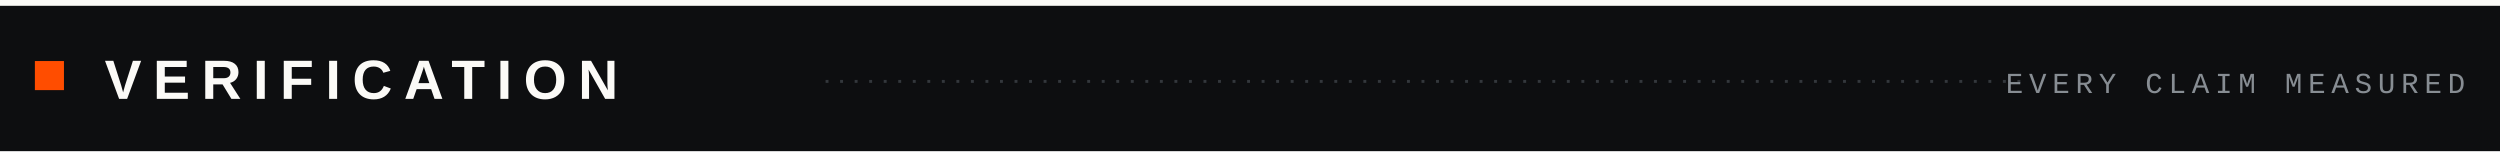
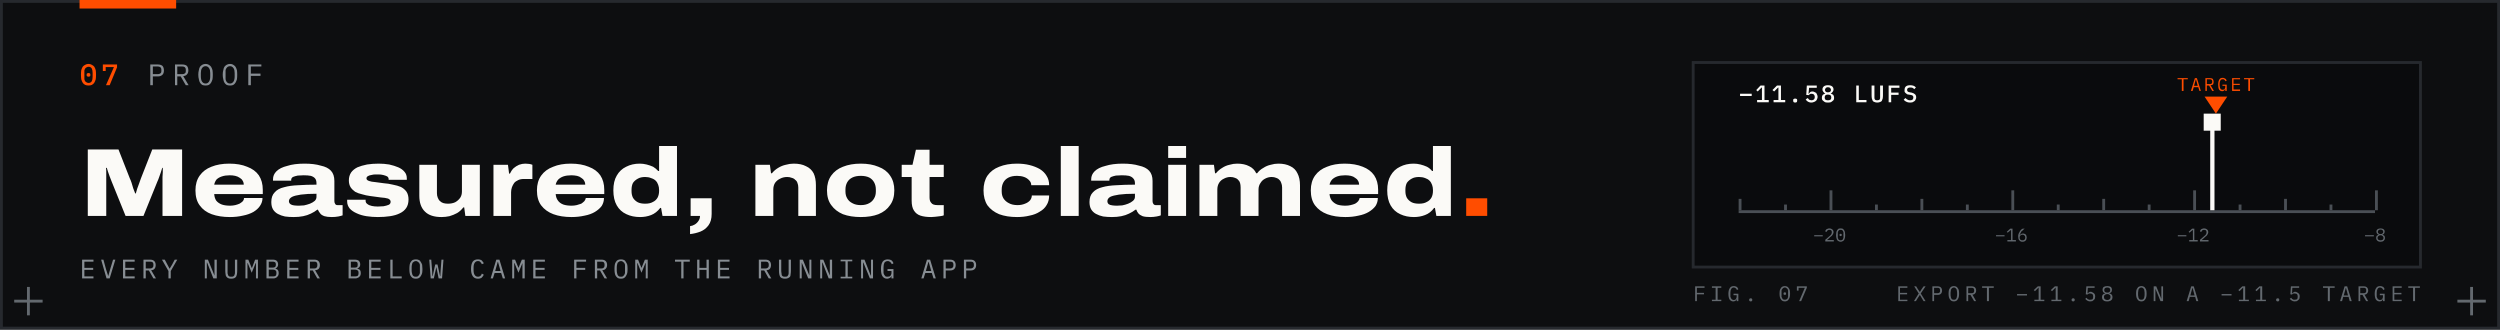
- <svg xmlns="http://www.w3.org/2000/svg" width="860" height="52" viewBox="0 0 860 52">
-   <rect width="860" height="52" fill="#0D0E10" />
-   <rect x="0" y="0" width="860" height="2" fill="#FBFAF7" />
-   <rect x="12" y="21" width="10" height="10" fill="#FF4D00" />
-   <text x="36" y="34" font-family="'Arial Black','Segoe UI',Arial,sans-serif" font-weight="900" font-size="19" letter-spacing="4" fill="#FBFAF7">VERIFICATION</text>
-   <line x1="284" y1="28" x2="696" y2="28" stroke="#33373C" stroke-dasharray="1 4" />
-   <text x="848" y="32" text-anchor="end" font-family="'Consolas','Courier New',monospace" font-size="10" letter-spacing="2" fill="#878D93">EVERY CLAIM MEASURED</text>
+ <svg xmlns="http://www.w3.org/2000/svg" width="880" height="116" viewBox="0 0 880 116" role="img" aria-label="Measured, not claimed: every number below came from the running app">
+   <style>.in{animation:in .7s cubic-bezier(.2,0,0,1) both}
+ @keyframes in{from{opacity:0;transform:translateX(-10px)}to{opacity:1;transform:translateX(0)}}
+ .needle{animation:needle 6.5s cubic-bezier(.2,0,0,1) infinite}
+ @keyframes needle{0%{transform:translateX(0px)}12%{transform:translateX(166.4px)}22%{transform:translateX(116.8px)}30%{transform:translateX(142.4px)}37%{transform:translateX(132.5px)}43%{transform:translateX(135.5px)}50%{transform:translateX(134.7px)}92%{transform:translateX(134.7px)}100%{transform:translateX(0px)}}
+ .read{animation:read 6.5s infinite}
+ @keyframes read{0%,48%{opacity:0}54%,90%{opacity:1}96%,100%{opacity:0}}
+ @media (prefers-reduced-motion: reduce){*{animation:none!important}}</style>
+   <rect width="880" height="116" fill="#0D0E10" />
+   <rect x=".5" y=".5" width="879" height="115" fill="none" stroke="#26292E" />
+   <rect x="28" y="0" width="34" height="3" fill="#FF4D00" />
+   <path fill="#FF4D00" d="M31.2 30.1Q30.5 30.1 30 29.9Q29.4 29.6 29.1 29.1Q28.8 28.6 28.6 27.9Q28.5 27.2 28.5 26.3Q28.5 25.4 28.6 24.7Q28.8 24 29.1 23.5Q29.4 23.1 30 22.8Q30.5 22.5 31.2 22.5Q31.8 22.5 32.3 22.8Q32.9 23.1 33.2 23.5Q33.5 24 33.7 24.7Q33.8 25.4 33.8 26.3Q33.8 27.2 33.7 27.9Q33.5 28.6 33.2 29.1Q32.9 29.6 32.3 29.9Q31.8 30.1 31.2 30.1ZM31.2 29.2Q31.9 29.2 32.3 28.6Q32.6 28 32.6 27V25.7Q32.6 24.7 32.3 24.1Q31.9 23.5 31.2 23.5Q30.8 23.5 30.5 23.7Q30.2 23.8 30 24.1Q29.8 24.4 29.7 24.8Q29.7 25.2 29.7 25.7V27Q29.7 27.5 29.7 27.9Q29.8 28.3 30 28.6Q30.2 28.9 30.5 29Q30.8 29.2 31.2 29.2ZM31.2 27Q30.8 27 30.6 26.8Q30.5 26.7 30.5 26.5V26.2Q30.5 26 30.6 25.9Q30.8 25.7 31.2 25.7Q31.5 25.7 31.7 25.9Q31.8 26 31.8 26.2V26.5Q31.8 26.7 31.7 26.8Q31.5 27 31.2 27ZM37.3 30 40.1 23.6H37.2V25H36.2V22.7H41.2V23.7L38.6 30Z" />
+   <path fill="#878D93" d="M52.9 30V22.7H55.6Q56.6 22.7 57.2 23.2Q57.7 23.8 57.7 24.8Q57.7 25.8 57.2 26.3Q56.6 26.9 55.6 26.9H53.8V30ZM53.8 26.1H55.6Q56.1 26.1 56.5 25.8Q56.8 25.6 56.8 25.1V24.5Q56.8 24 56.5 23.7Q56.1 23.4 55.6 23.4H53.8ZM62.4 30H61.6V22.7H64.2Q65.2 22.7 65.8 23.2Q66.3 23.8 66.3 24.8Q66.3 25.7 65.8 26.2Q65.4 26.7 64.5 26.8L66.4 30H65.4L63.6 26.9H62.4ZM64.2 26.1Q64.8 26.1 65.1 25.8Q65.4 25.6 65.4 25.1V24.5Q65.4 24 65.1 23.7Q64.8 23.4 64.2 23.4H62.4V26.1ZM72.4 30.1Q71.7 30.1 71.2 29.9Q70.7 29.6 70.4 29.1Q70.1 28.6 70 27.9Q69.8 27.2 69.8 26.3Q69.8 25.4 70 24.7Q70.1 24 70.4 23.5Q70.7 23.1 71.2 22.8Q71.7 22.5 72.4 22.5Q73 22.5 73.5 22.8Q74 23.1 74.3 23.5Q74.6 24 74.8 24.7Q74.9 25.4 74.9 26.3Q74.9 27.2 74.8 27.9Q74.6 28.6 74.3 29.1Q74 29.6 73.5 29.9Q73 30.1 72.4 30.1ZM72.4 29.4Q72.8 29.4 73.1 29.2Q73.4 29 73.6 28.7Q73.8 28.4 73.9 27.9Q74 27.5 74 26.9V25.7Q74 25.2 73.9 24.7Q73.8 24.3 73.6 24Q73.4 23.7 73.1 23.5Q72.8 23.3 72.4 23.3Q71.9 23.3 71.6 23.5Q71.3 23.7 71.1 24Q70.9 24.3 70.8 24.7Q70.7 25.2 70.7 25.7V26.9Q70.7 27.5 70.8 27.9Q70.9 28.4 71.1 28.7Q71.3 29 71.6 29.2Q71.9 29.4 72.4 29.4ZM81 30.1Q80.3 30.1 79.8 29.9Q79.3 29.6 79 29.1Q78.7 28.6 78.6 27.9Q78.4 27.2 78.4 26.3Q78.4 25.4 78.6 24.7Q78.7 24 79 23.5Q79.3 23.1 79.8 22.8Q80.3 22.5 81 22.5Q81.7 22.5 82.1 22.8Q82.6 23.1 82.9 23.5Q83.2 24 83.4 24.7Q83.5 25.4 83.5 26.3Q83.5 27.2 83.4 27.9Q83.2 28.6 82.9 29.1Q82.6 29.6 82.1 29.9Q81.7 30.1 81 30.1ZM81 29.4Q81.4 29.4 81.7 29.2Q82 29 82.2 28.7Q82.4 28.4 82.5 27.9Q82.6 27.5 82.6 26.9V25.7Q82.6 25.2 82.5 24.7Q82.4 24.3 82.2 24Q82 23.7 81.7 23.5Q81.4 23.3 81 23.3Q80.5 23.3 80.2 23.5Q79.9 23.7 79.7 24Q79.5 24.3 79.4 24.7Q79.4 25.2 79.4 25.7V26.9Q79.4 27.5 79.4 27.9Q79.5 28.4 79.7 28.7Q79.9 29 80.2 29.2Q80.5 29.4 81 29.4ZM87.4 30V22.7H92V23.4H88.3V25.9H91.7V26.7H88.3V30Z" />
+   <g class="in">
+     <path fill="#FBFAF7" d="M30.9 76V52.6H41.7L45.7 62.8Q46 63.4 46.3 64.3Q46.6 65.3 46.9 66.3Q47.3 67.3 47.6 68.1H47.8Q48 67.4 48.3 66.4Q48.6 65.5 49 64.5Q49.4 63.5 49.6 62.8L53.6 52.6H64.1V76H57.2V63.9Q57.2 63.2 57.2 62.3Q57.3 61.4 57.3 60.6Q57.3 59.7 57.3 59.1H57.1Q56.9 59.8 56.6 60.7Q56.3 61.6 56 62.4Q55.7 63.3 55.4 63.9L50.5 76H44.2L39.3 63.9Q38.9 63 38.6 62.1Q38.3 61.2 38 60.4Q37.8 59.6 37.6 59.1H37.3Q37.4 59.6 37.4 60.4Q37.4 61.2 37.4 62.1Q37.4 63 37.4 63.9V76ZM80.9 76.4Q77.3 76.4 74.5 75.4Q71.8 74.4 70.3 72.3Q68.8 70.3 68.8 67Q68.8 63.9 70.3 61.8Q71.8 59.7 74.4 58.7Q77.1 57.6 80.7 57.6Q84.4 57.6 87 58.7Q89.7 59.7 91.1 61.7Q92.5 63.8 92.5 66.8V68.3H75.4Q75.5 69.7 76.1 70.6Q76.8 71.5 78.1 72Q79.3 72.4 81 72.4Q81.9 72.4 82.8 72.2Q83.6 72 84.3 71.7Q85 71.3 85.5 70.8Q85.9 70.3 85.9 69.7H92.4Q92.4 71.2 91.5 72.5Q90.7 73.7 89.2 74.6Q87.6 75.5 85.5 75.9Q83.4 76.4 80.9 76.4ZM75.4 65H85.8Q85.8 64.2 85.4 63.6Q85.1 63 84.4 62.6Q83.7 62.1 82.8 61.9Q81.9 61.7 80.9 61.7Q79.3 61.7 78.1 62.1Q76.9 62.5 76.2 63.2Q75.6 64 75.4 65ZM103.4 76.4Q101.7 76.4 100.3 76.2Q98.9 75.9 97.8 75.3Q96.7 74.7 96.1 73.7Q95.5 72.7 95.5 71.1Q95.5 68.9 96.7 67.7Q97.8 66.4 100 65.9Q102.1 65.3 105 65.2Q107.9 65 111.4 65V64.5Q111.4 63.4 110.9 62.8Q110.4 62.2 109.4 61.9Q108.4 61.7 106.9 61.7Q105.8 61.7 104.8 61.8Q103.8 62 103.1 62.3Q102.5 62.7 102.5 63.3V63.6H96.1Q96.1 63.5 96.1 63.4Q96.1 63.3 96.1 63.1Q96.1 61.5 97.3 60.3Q98.6 59 101.1 58.4Q103.5 57.6 107.2 57.6Q110.6 57.6 112.9 58.3Q115.3 58.8 116.5 60.1Q117.7 61.4 117.7 63.7V70.8Q117.7 71.4 118 71.8Q118.2 72.2 118.8 72.2H120.6V75.8Q120.1 76 119.1 76.2Q118 76.4 116.8 76.4Q115.2 76.4 114.2 76.1Q113.1 75.7 112.7 75.1Q112.2 74.5 111.9 73.8H111.7Q110.7 74.6 109.4 75.2Q108.2 75.8 106.7 76.1Q105.2 76.4 103.4 76.4ZM105.2 72.4Q106 72.4 107 72.3Q108 72.1 109.1 71.7Q110.1 71.3 110.8 70.7Q111.4 70.1 111.4 69.3V68.2Q108.1 68.2 105.9 68.5Q103.8 68.8 102.8 69.3Q101.7 69.9 101.7 70.8Q101.7 71.5 102.3 71.9Q102.7 72.2 103.5 72.3Q104.3 72.4 105.2 72.4ZM133 76.4Q131 76.4 129 76.1Q127.1 75.8 125.6 75.1Q124 74.4 123.1 73.4Q122.2 72.3 122.2 70.9Q122.2 70.7 122.2 70.6Q122.2 70.5 122.2 70.3H128.7Q128.7 70.4 128.7 70.5Q128.7 70.6 128.7 70.7Q128.7 71.4 129.3 71.8Q129.9 72.3 130.9 72.5Q131.8 72.7 133 72.7Q133.9 72.7 135 72.6Q136.1 72.4 136.8 72.1Q137.5 71.8 137.5 71Q137.5 70.3 136.6 69.9Q135.6 69.6 134 69.5Q132.4 69.3 130.3 69Q128.8 68.8 127.5 68.4Q126.1 68.1 125 67.5Q124 66.8 123.4 65.9Q122.8 64.9 122.8 63.5Q122.8 61.9 123.6 60.7Q124.4 59.6 125.8 58.9Q127.2 58.3 129.2 57.9Q131.1 57.6 133.3 57.6Q135.2 57.6 137 57.9Q138.8 58.3 140.2 58.9Q141.6 59.5 142.4 60.5Q143.2 61.4 143.2 62.8Q143.2 62.9 143.2 63Q143.2 63.2 143.2 63.3H136.8V63Q136.8 62.5 136.3 62.1Q135.7 61.8 134.9 61.6Q134.1 61.4 133.2 61.4Q132.8 61.4 132.1 61.4Q131.5 61.4 130.7 61.6Q130 61.7 129.5 62Q129 62.3 129 62.8Q129 63.4 129.9 63.7Q130.7 64 132.1 64.1Q133.5 64.3 135.1 64.5Q136.7 64.6 138.3 65Q139.9 65.3 141.1 65.8Q142.3 66.4 143.1 67.5Q143.8 68.6 143.8 70.2Q143.8 72 143 73.2Q142.2 74.4 140.7 75.1Q139.3 75.8 137.3 76.1Q135.3 76.4 133 76.4ZM155.4 76.4Q151.5 76.4 149.6 74.5Q147.6 72.6 147.6 68.9V58H153.8V68Q153.8 68.9 154.1 69.6Q154.4 70.4 154.9 70.8Q155.4 71.3 156.1 71.5Q156.8 71.7 157.7 71.7Q159.1 71.7 160.2 71.2Q161.3 70.6 162 69.6Q162.6 68.7 162.6 67.4V58H168.9V76H163.8L163.4 73H163.1Q162.1 74.3 160.9 75Q159.6 75.7 158.2 76.1Q156.8 76.4 155.4 76.4ZM173.7 76V58H178.8L179.2 61.1H179.5Q180 60 180.8 59.2Q181.6 58.5 182.7 58Q183.8 57.6 184.9 57.6Q185.6 57.6 186.3 57.7Q186.9 57.8 187.4 58V63H184.4Q183.2 63 182.4 63.4Q181.5 63.8 181 64.4Q180.5 65.1 180.2 65.9Q179.9 66.8 179.9 67.7V76ZM201.2 76.4Q197.5 76.4 194.8 75.4Q192.1 74.4 190.5 72.3Q189 70.3 189 67Q189 63.9 190.5 61.8Q192 59.7 194.7 58.7Q197.3 57.6 200.9 57.6Q204.6 57.6 207.2 58.7Q209.9 59.7 211.3 61.7Q212.7 63.8 212.7 66.8V68.3H195.6Q195.7 69.7 196.4 70.6Q197 71.5 198.3 72Q199.5 72.4 201.2 72.4Q202.1 72.4 203 72.2Q203.8 72 204.6 71.7Q205.2 71.3 205.7 70.8Q206.1 70.3 206.2 69.7H212.6Q212.6 71.2 211.8 72.5Q210.9 73.7 209.4 74.6Q207.9 75.5 205.8 75.9Q203.6 76.4 201.2 76.4ZM195.6 65H206Q206 64.2 205.6 63.6Q205.3 63 204.6 62.6Q204 62.1 203.1 61.9Q202.1 61.7 201.1 61.7Q199.5 61.7 198.3 62.1Q197.2 62.5 196.5 63.2Q195.8 64 195.6 65ZM225.3 76.4Q222.6 76.4 220.5 75.4Q218.3 74.4 217.1 72.3Q215.9 70.2 215.9 67Q215.9 63.8 217.1 61.8Q218.3 59.7 220.4 58.7Q222.5 57.6 225.2 57.6Q226.4 57.6 227.6 57.9Q228.8 58.2 229.9 58.7Q230.9 59.3 231.7 60.2H232V51.4H238.3V76H233.2L232.7 73.2H232.4Q231 75 229.2 75.7Q227.4 76.4 225.3 76.4ZM227.1 71.7Q228.8 71.7 229.8 71.1Q230.9 70.6 231.5 69.5Q232 68.5 232 67.2V66.9Q232 65.9 231.7 65.1Q231.4 64.2 230.8 63.6Q230.2 63 229.2 62.7Q228.3 62.3 227.1 62.3Q225.5 62.3 224.5 62.9Q223.4 63.5 222.8 64.4Q222.3 65.4 222.3 66.8V67.3Q222.3 68.6 222.8 69.6Q223.4 70.6 224.5 71.2Q225.5 71.7 227.1 71.7ZM242.9 82.4V79.6Q243.8 79.5 244.6 79Q245.4 78.5 245.9 77.7Q246.4 77 246.4 76H243.1V69.8H250.5V75.3Q250.5 77.8 249.4 79.3Q248.3 80.8 246.6 81.5Q244.8 82.2 242.9 82.4ZM265.9 76V58H271L271.4 61H271.7Q272.7 59.8 273.9 59.1Q275.2 58.3 276.6 58Q278 57.6 279.4 57.6Q282 57.6 283.7 58.5Q285.5 59.3 286.4 61Q287.2 62.7 287.2 65.2V76H281V66Q281 65.1 280.7 64.4Q280.5 63.7 279.9 63.3Q279.5 62.8 278.7 62.6Q278 62.3 277.1 62.3Q275.7 62.3 274.6 62.9Q273.5 63.4 272.8 64.4Q272.2 65.4 272.2 66.7V76ZM303 76.4Q299.4 76.4 296.7 75.4Q294.1 74.3 292.6 72.2Q291.1 70.2 291.1 67Q291.1 63.9 292.6 61.8Q294.1 59.7 296.7 58.7Q299.4 57.6 303 57.6Q306.6 57.6 309.2 58.7Q311.9 59.7 313.3 61.8Q314.8 63.9 314.8 67Q314.8 70.2 313.3 72.2Q311.9 74.3 309.2 75.4Q306.6 76.4 303 76.4ZM303 72.2Q304.8 72.2 306 71.5Q307.1 70.9 307.7 69.8Q308.3 68.8 308.3 67.4V66.7Q308.3 65.3 307.7 64.2Q307.1 63.1 306 62.5Q304.8 61.9 303 61.9Q301.2 61.9 300 62.5Q298.8 63.1 298.2 64.2Q297.6 65.3 297.6 66.7V67.4Q297.6 68.8 298.2 69.8Q298.8 70.9 300 71.5Q301.2 72.2 303 72.2ZM327.8 76.4Q325.5 76.4 324 75.9Q322.5 75.4 321.7 74.1Q320.9 72.9 320.9 70.6V62.3H317.4V58H321.2L322.4 52.7H327.2V58H332.2V62.3H327.2V69.5Q327.2 70.8 327.8 71.4Q328.3 72.2 330 72.2H332.2V75.8Q331.8 76 330.9 76.1Q330.1 76.2 329.2 76.3Q328.4 76.4 327.8 76.4ZM358 76.4Q354.4 76.4 351.7 75.4Q349.1 74.3 347.6 72.3Q346.2 70.2 346.2 67Q346.2 63.9 347.6 61.8Q349.1 59.7 351.7 58.7Q354.4 57.6 358 57.6Q360.4 57.6 362.4 58.1Q364.4 58.6 366 59.5Q367.6 60.5 368.4 61.9Q369.3 63.3 369.3 65.2H363Q363 64.2 362.3 63.5Q361.6 62.7 360.5 62.3Q359.4 61.9 358 61.9Q356.2 61.9 355 62.5Q353.8 63.1 353.2 64.2Q352.6 65.3 352.6 66.7V67.4Q352.6 68.8 353.2 69.8Q353.9 70.9 355.1 71.5Q356.3 72.2 358.2 72.2Q359.6 72.2 360.8 71.7Q361.9 71.3 362.6 70.5Q363.2 69.7 363.2 68.8H369.3Q369.3 70.8 368.4 72.2Q367.6 73.6 366 74.5Q364.5 75.5 362.4 75.9Q360.4 76.4 358 76.4ZM373.4 76V51.4H379.7V76ZM391.4 76.4Q389.8 76.4 388.3 76.2Q386.9 75.9 385.8 75.3Q384.7 74.7 384.1 73.7Q383.5 72.7 383.5 71.1Q383.5 68.9 384.7 67.7Q385.9 66.4 388 65.9Q390.1 65.3 393 65.2Q395.9 65 399.5 65V64.5Q399.5 63.4 398.9 62.8Q398.4 62.2 397.4 61.9Q396.4 61.7 394.9 61.7Q393.8 61.7 392.8 61.8Q391.8 62 391.1 62.3Q390.5 62.7 390.5 63.3V63.6H384.1Q384.1 63.5 384.1 63.4Q384.1 63.3 384.1 63.1Q384.1 61.5 385.3 60.3Q386.6 59 389.1 58.4Q391.6 57.6 395.2 57.6Q398.6 57.6 400.9 58.3Q403.3 58.8 404.5 60.1Q405.7 61.4 405.7 63.7V70.8Q405.7 71.4 406 71.8Q406.3 72.2 406.8 72.2H408.6V75.8Q408.2 76 407.1 76.2Q406 76.4 404.9 76.4Q403.2 76.4 402.2 76.1Q401.2 75.7 400.7 75.1Q400.2 74.5 400 73.8H399.7Q398.7 74.6 397.4 75.2Q396.2 75.8 394.7 76.1Q393.2 76.4 391.4 76.4ZM393.2 72.4Q394 72.4 395 72.3Q396.1 72.1 397.1 71.7Q398.1 71.3 398.8 70.7Q399.5 70.1 399.5 69.3V68.2Q396.1 68.2 393.9 68.5Q391.8 68.8 390.8 69.3Q389.8 69.9 389.8 70.8Q389.8 71.5 390.3 71.9Q390.7 72.2 391.6 72.3Q392.3 72.4 393.2 72.4ZM411.2 55.6V51.4H417.5V55.6ZM411.2 76V58H417.5V76ZM422.2 76V58H427.3L427.7 61H428Q429 59.8 430.2 59.1Q431.4 58.3 432.8 58Q434.1 57.6 435.5 57.6Q438 57.6 439.7 58.5Q441.4 59.3 442.2 61H442.5Q443.4 59.8 444.7 59.1Q445.9 58.3 447.3 58Q448.6 57.6 450 57.6Q452.5 57.6 454.2 58.5Q455.9 59.3 456.7 61Q457.6 62.7 457.6 65.2V76H451.3V66Q451.3 65.1 451 64.4Q450.8 63.7 450.3 63.3Q449.9 62.8 449.2 62.6Q448.5 62.3 447.6 62.3Q446.4 62.3 445.3 62.9Q444.3 63.4 443.7 64.4Q443 65.4 443 66.7V76H436.7V66Q436.7 65.1 436.5 64.4Q436.3 63.7 435.8 63.3Q435.4 62.8 434.7 62.6Q434 62.3 433.1 62.3Q431.9 62.3 430.8 62.9Q429.7 63.4 429.1 64.4Q428.5 65.4 428.5 66.7V76ZM473.6 76.4Q469.9 76.4 467.2 75.4Q464.5 74.4 462.9 72.3Q461.4 70.3 461.4 67Q461.4 63.9 462.9 61.8Q464.4 59.7 467.1 58.7Q469.7 57.6 473.3 57.6Q477 57.6 479.7 58.7Q482.3 59.7 483.7 61.7Q485.1 63.8 485.1 66.8V68.3H468Q468.1 69.7 468.8 70.6Q469.5 71.5 470.7 72Q471.9 72.4 473.6 72.4Q474.6 72.4 475.4 72.2Q476.3 72 477 71.7Q477.7 71.3 478.1 70.8Q478.5 70.3 478.6 69.7H485Q485 71.2 484.2 72.5Q483.3 73.7 481.8 74.6Q480.3 75.5 478.2 75.9Q476.1 76.4 473.6 76.4ZM468 65H478.4Q478.4 64.2 478 63.6Q477.7 63 477 62.6Q476.4 62.1 475.5 61.9Q474.6 61.7 473.5 61.7Q471.9 61.7 470.7 62.1Q469.6 62.5 468.9 63.2Q468.2 64 468 65ZM497.7 76.4Q495 76.4 492.9 75.4Q490.7 74.4 489.5 72.3Q488.3 70.2 488.3 67Q488.3 63.8 489.5 61.8Q490.7 59.7 492.8 58.7Q494.9 57.6 497.6 57.6Q498.8 57.6 500 57.9Q501.2 58.2 502.3 58.7Q503.4 59.3 504.1 60.2H504.4V51.4H510.7V76H505.6L505.1 73.2H504.8Q503.5 75 501.6 75.7Q499.8 76.4 497.7 76.4ZM499.5 71.7Q501.2 71.7 502.2 71.1Q503.3 70.6 503.9 69.5Q504.4 68.5 504.4 67.2V66.9Q504.4 65.9 504.1 65.1Q503.8 64.2 503.2 63.6Q502.6 63 501.7 62.7Q500.7 62.3 499.5 62.3Q497.9 62.3 496.9 62.9Q495.8 63.5 495.2 64.4Q494.7 65.4 494.7 66.8V67.3Q494.7 68.6 495.2 69.6Q495.8 70.6 496.9 71.2Q497.9 71.7 499.5 71.7Z" />
+     <path fill="#FF4D00" d="M516.1 76V69.8H523.5V76Z" />
+   </g>
+   <path fill="#878D93" d="M28.9 98V91.4H32.9V92.1H29.7V94.3H32.8V95H29.7V97.3H32.9V98ZM37.5 98 35.6 91.4H36.4L37.3 94.7L38.1 97.2H38.1L38.8 94.7L39.8 91.4H40.6L38.6 98ZM43.3 98V91.4H47.4V92.1H44.1V94.3H47.3V95H44.1V97.3H47.4V98ZM51.3 98H50.5V91.4H52.9Q53.8 91.4 54.3 91.9Q54.8 92.4 54.8 93.3Q54.8 94.1 54.4 94.6Q54 95.1 53.2 95.1L54.9 98H54L52.4 95.2H51.3ZM52.9 94.5Q53.4 94.5 53.7 94.2Q54 94 54 93.5V93Q54 92.6 53.7 92.3Q53.4 92.1 52.9 92.1H51.3V94.5ZM59.3 98V95.4L57 91.4H58L58.9 93.1L59.7 94.6H59.7L60.6 93.1L61.5 91.4H62.4L60.1 95.4V98ZM72.9 92.4H72.8V98H72.1V91.4H73.2L75.5 97H75.5V91.4H76.3V98H75.1ZM80.1 91.4V95.3Q80.1 95.8 80.1 96.2Q80.2 96.6 80.3 96.9Q80.4 97.1 80.7 97.3Q80.9 97.4 81.4 97.4Q81.9 97.4 82.1 97.3Q82.4 97.1 82.5 96.9Q82.6 96.6 82.7 96.2Q82.7 95.8 82.7 95.3V91.4H83.5V95.2Q83.5 95.9 83.4 96.5Q83.3 97 83.1 97.4Q82.9 97.7 82.5 97.9Q82.1 98.1 81.4 98.1Q80.7 98.1 80.3 97.9Q79.9 97.7 79.7 97.4Q79.4 97 79.4 96.5Q79.3 95.9 79.3 95.2V91.4ZM90.1 94.7V92.6H90L88.6 96L87.2 92.6H87.1V94.7V98H86.4V91.4H87.4L88.6 94.3H88.7L89.8 91.4H90.8V98H90.1ZM93.8 91.4H96.1Q96.9 91.4 97.4 91.8Q97.9 92.3 97.9 93.1Q97.9 93.7 97.6 94Q97.3 94.4 96.9 94.5V94.5Q97.4 94.7 97.8 95Q98.1 95.4 98.1 96.1Q98.1 96.5 98 96.8Q97.9 97.2 97.6 97.4Q97.4 97.7 97.1 97.8Q96.7 98 96.4 98H93.8ZM96.1 97.3Q96.7 97.3 97 97.1Q97.3 96.8 97.3 96.3V95.9Q97.3 95.4 97 95.2Q96.7 94.9 96.1 94.9H94.6V97.3ZM96 94.2Q96.5 94.2 96.8 94Q97.1 93.8 97.1 93.3V93Q97.1 92.5 96.8 92.3Q96.5 92.1 96 92.1H94.6V94.2ZM101.1 98V91.4H105.1V92.1H101.9V94.3H105V95H101.9V97.3H105.1V98ZM109.1 98H108.3V91.4H110.7Q111.6 91.4 112.1 91.9Q112.6 92.4 112.6 93.3Q112.6 94.1 112.2 94.6Q111.7 95.1 110.9 95.1L112.6 98H111.7L110.1 95.2H109.1ZM110.7 94.5Q111.2 94.5 111.4 94.2Q111.7 94 111.7 93.5V93Q111.7 92.6 111.4 92.3Q111.2 92.1 110.7 92.1H109.1V94.5ZM122.7 91.4H124.9Q125.8 91.4 126.3 91.8Q126.8 92.3 126.8 93.1Q126.8 93.7 126.5 94Q126.2 94.4 125.7 94.5V94.5Q126.3 94.7 126.7 95Q127 95.4 127 96.1Q127 96.5 126.9 96.8Q126.8 97.2 126.5 97.4Q126.3 97.7 125.9 97.8Q125.6 98 125.2 98H122.7ZM125 97.3Q125.5 97.3 125.9 97.1Q126.2 96.8 126.2 96.3V95.9Q126.2 95.4 125.9 95.2Q125.5 94.9 125 94.9H123.5V97.3ZM124.9 94.2Q125.4 94.2 125.7 94Q125.9 93.8 125.9 93.3V93Q125.9 92.5 125.7 92.3Q125.4 92.1 124.9 92.1H123.5V94.2ZM129.9 98V91.4H134V92.1H130.7V94.3H133.9V95H130.7V97.3H134V98ZM137.4 98V91.4H138.2V97.3H141.4V98ZM146.4 98.1Q145.8 98.1 145.3 97.9Q144.9 97.6 144.6 97.2Q144.3 96.8 144.2 96.1Q144.1 95.5 144.1 94.7Q144.1 93.9 144.2 93.2Q144.3 92.6 144.6 92.2Q144.9 91.7 145.3 91.5Q145.8 91.3 146.4 91.3Q147 91.3 147.4 91.5Q147.9 91.7 148.1 92.2Q148.4 92.6 148.6 93.2Q148.7 93.9 148.7 94.7Q148.7 95.5 148.6 96.1Q148.4 96.8 148.1 97.2Q147.9 97.6 147.4 97.9Q147 98.1 146.4 98.1ZM146.4 97.4Q146.8 97.4 147 97.3Q147.3 97.1 147.5 96.8Q147.7 96.5 147.8 96.1Q147.8 95.7 147.8 95.2V94.1Q147.8 93.6 147.8 93.2Q147.7 92.8 147.5 92.5Q147.3 92.3 147 92.1Q146.8 91.9 146.4 91.9Q146 91.9 145.7 92.1Q145.4 92.3 145.2 92.5Q145.1 92.8 145 93.2Q144.9 93.6 144.9 94.1V95.2Q144.9 95.7 145 96.1Q145.1 96.5 145.2 96.8Q145.4 97.1 145.7 97.3Q146 97.4 146.4 97.4ZM151.6 98 151.1 91.4H151.8L152.1 95.2L152.2 97.2H152.3L153.2 93.1H154L154.9 97.2H155L155.1 95.2L155.4 91.4H156.1L155.6 98H154.4L153.6 94H153.6L152.7 98ZM168.2 98.1Q167 98.1 166.4 97.2Q165.8 96.3 165.8 94.7Q165.8 93 166.4 92.1Q167 91.3 168.2 91.3Q168.7 91.3 169 91.4Q169.4 91.5 169.6 91.7Q169.8 91.9 170 92.2Q170.2 92.4 170.3 92.7L169.6 93Q169.5 92.8 169.4 92.6Q169.3 92.4 169.1 92.3Q169 92.1 168.8 92Q168.6 91.9 168.2 91.9Q167.5 91.9 167.1 92.5Q166.7 93.1 166.7 94.1V95.2Q166.7 96.2 167.1 96.8Q167.5 97.4 168.2 97.4Q168.6 97.4 168.8 97.3Q169 97.2 169.1 97.1Q169.3 97 169.4 96.8Q169.5 96.6 169.6 96.3L170.3 96.7Q170.2 96.9 170 97.2Q169.8 97.4 169.6 97.7Q169.4 97.9 169 98Q168.7 98.1 168.2 98.1ZM177 98 176.4 96.1H174.1L173.5 98H172.7L174.7 91.4H175.8L177.8 98ZM175.3 92.2H175.2L174.3 95.4H176.2ZM183.9 94.7V92.6H183.9L182.5 96L181.1 92.6H181V94.7V98H180.3V91.4H181.3L182.5 94.3H182.5L183.7 91.4H184.7V98H183.9ZM187.7 98V91.4H191.8V92.1H188.5V94.3H191.7V95H188.5V97.3H191.8V98ZM202.1 98V91.4H206.3V92.1H202.9V94.3H206V95H202.9V98ZM210.2 98H209.4V91.4H211.8Q212.7 91.4 213.2 91.9Q213.7 92.4 213.7 93.3Q213.7 94.1 213.2 94.6Q212.8 95.1 212 95.1L213.7 98H212.8L211.2 95.2H210.2ZM211.7 94.5Q212.3 94.5 212.5 94.2Q212.8 94 212.8 93.5V93Q212.8 92.6 212.5 92.3Q212.3 92.1 211.7 92.1H210.2V94.5ZM218.6 98.1Q218 98.1 217.5 97.9Q217.1 97.6 216.8 97.2Q216.5 96.8 216.4 96.1Q216.3 95.5 216.3 94.7Q216.3 93.9 216.4 93.2Q216.5 92.6 216.8 92.2Q217.1 91.7 217.5 91.5Q218 91.3 218.6 91.3Q219.2 91.3 219.6 91.5Q220.1 91.7 220.3 92.2Q220.6 92.6 220.8 93.2Q220.9 93.9 220.9 94.7Q220.9 95.5 220.8 96.1Q220.6 96.8 220.3 97.2Q220.1 97.6 219.6 97.9Q219.2 98.1 218.6 98.1ZM218.6 97.4Q219 97.4 219.2 97.3Q219.5 97.1 219.7 96.8Q219.9 96.5 220 96.1Q220 95.7 220 95.2V94.1Q220 93.6 220 93.2Q219.9 92.8 219.7 92.5Q219.5 92.3 219.2 92.1Q219 91.9 218.6 91.9Q218.2 91.9 217.9 92.1Q217.6 92.3 217.4 92.5Q217.3 92.8 217.2 93.2Q217.1 93.6 217.1 94.1V95.2Q217.1 95.7 217.2 96.1Q217.3 96.5 217.4 96.8Q217.6 97.1 217.9 97.3Q218.2 97.4 218.6 97.4ZM227.3 94.7V92.6H227.2L225.8 96L224.4 92.6H224.3V94.7V98H223.6V91.4H224.6L225.8 94.3H225.8L227 91.4H228V98H227.3ZM240.6 92.1V98H239.8V92.1H237.6V91.4H242.8V92.1ZM248.7 95H246.2V98H245.4V91.4H246.2V94.3H248.7V91.4H249.5V98H248.7ZM252.7 98V91.4H256.8V92.1H253.5V94.3H256.6V95H253.5V97.3H256.8V98ZM267.9 98H267.1V91.4H269.5Q270.4 91.4 270.9 91.9Q271.4 92.4 271.4 93.3Q271.4 94.1 271 94.6Q270.6 95.1 269.8 95.1L271.5 98H270.6L269 95.2H267.9ZM269.5 94.5Q270 94.5 270.3 94.2Q270.6 94 270.6 93.5V93Q270.6 92.6 270.3 92.3Q270 92.1 269.5 92.1H267.9V94.5ZM275 91.4V95.3Q275 95.8 275.1 96.2Q275.1 96.6 275.2 96.9Q275.3 97.1 275.6 97.3Q275.9 97.4 276.3 97.4Q276.8 97.4 277.1 97.3Q277.3 97.1 277.4 96.9Q277.6 96.6 277.6 96.2Q277.6 95.8 277.6 95.3V91.4H278.4V95.2Q278.4 95.9 278.3 96.5Q278.3 97 278.1 97.4Q277.8 97.7 277.4 97.9Q277 98.1 276.3 98.1Q275.7 98.1 275.2 97.9Q274.8 97.7 274.6 97.4Q274.4 97 274.3 96.5Q274.2 95.9 274.2 95.2V91.4ZM282.2 92.4H282.2V98H281.5V91.4H282.6L284.9 97H284.9V91.4H285.6V98H284.5ZM289.5 92.4H289.4V98H288.7V91.4H289.8L292.1 97H292.1V91.4H292.9V98H291.7ZM295.9 98V97.4H297.6V92H295.9V91.4H300V92H298.4V97.4H300V98ZM303.9 92.4H303.8V98H303.1V91.4H304.3L306.5 97H306.6V91.4H307.3V98H306.2ZM313.8 97.1H313.8Q313.7 97.3 313.6 97.5Q313.4 97.7 313.3 97.8Q313.1 97.9 312.8 98Q312.6 98.1 312.2 98.1Q311.2 98.1 310.6 97.2Q310.1 96.4 310.1 94.7Q310.1 93 310.7 92.1Q311.3 91.3 312.5 91.3Q312.9 91.3 313.3 91.4Q313.6 91.5 313.9 91.7Q314.1 91.9 314.3 92.2Q314.4 92.4 314.5 92.7L313.9 93Q313.8 92.8 313.7 92.6Q313.6 92.4 313.4 92.3Q313.2 92.1 313 92Q312.8 91.9 312.5 91.9Q311.7 91.9 311.3 92.5Q311 93.1 311 94.1V95.2Q311 95.7 311 96.1Q311.1 96.5 311.3 96.8Q311.5 97.1 311.7 97.3Q312 97.4 312.4 97.4Q313.1 97.4 313.4 97.1Q313.8 96.7 313.8 96V95.4H312.4V94.7H314.5V98H313.8ZM328.6 98 328 96.1H325.7L325.1 98H324.3L326.3 91.4H327.4L329.4 98ZM326.9 92.2H326.8L325.9 95.4H327.8ZM332.1 98V91.4H334.5Q335.4 91.4 335.9 91.9Q336.4 92.4 336.4 93.3Q336.4 94.2 335.9 94.7Q335.4 95.2 334.5 95.2H332.9V98ZM332.9 94.5H334.5Q335 94.5 335.3 94.2Q335.6 94 335.6 93.5V93Q335.6 92.6 335.3 92.3Q335 92.1 334.5 92.1H332.9ZM339.3 98V91.4H341.7Q342.6 91.4 343.1 91.9Q343.6 92.4 343.6 93.3Q343.6 94.2 343.1 94.7Q342.6 95.2 341.7 95.2H340.1V98ZM340.1 94.5H341.7Q342.2 94.5 342.5 94.2Q342.8 94 342.8 93.5V93Q342.8 92.6 342.5 92.3Q342.2 92.1 341.7 92.1H340.1Z" />
+   <clipPath id="well-verification">
+     <rect x="596" y="22" width="256" height="72" />
+   </clipPath>
+   <rect x="596" y="22" width="256" height="72" fill="#0A0B0D" stroke="#26292E" />
+   <g clip-path="url(#well-verification)">
+     <rect x="612" y="74" width="224" height="1" fill="#4A4F55" />
+     <rect x="612" y="70" width="1" height="4" fill="#4A4F55" />
+     <rect x="628" y="72" width="1" height="2" fill="#4A4F55" />
+     <rect x="644" y="67" width="1" height="7" fill="#4A4F55" />
+     <path fill="#63696F" d="M638.6 83.2V82.8H641.6V83.2ZM645.5 85H642.5V84.4L644 83.1Q644.4 82.8 644.6 82.5Q644.8 82.1 644.8 81.8V81.7Q644.8 81.3 644.6 81.1Q644.4 80.9 643.9 80.9Q643.5 80.9 643.3 81.1Q643.1 81.3 643 81.6L642.5 81.5Q642.5 81.2 642.6 81.1Q642.8 80.9 642.9 80.7Q643.1 80.6 643.4 80.5Q643.6 80.4 643.9 80.4Q644.3 80.4 644.5 80.5Q644.8 80.6 645 80.8Q645.2 80.9 645.3 81.2Q645.4 81.4 645.4 81.7Q645.4 82 645.3 82.2Q645.2 82.4 645.1 82.6Q644.9 82.8 644.8 83Q644.6 83.2 644.3 83.4L643.1 84.5H645.5ZM647.9 85.1Q647.5 85.1 647.2 84.9Q646.9 84.8 646.7 84.5Q646.5 84.2 646.4 83.7Q646.3 83.3 646.3 82.7Q646.3 82.2 646.4 81.7Q646.5 81.3 646.7 81Q646.9 80.7 647.2 80.5Q647.5 80.4 647.9 80.4Q648.3 80.4 648.6 80.5Q648.9 80.7 649.1 81Q649.3 81.3 649.4 81.7Q649.5 82.2 649.5 82.7Q649.5 83.3 649.4 83.7Q649.3 84.2 649.1 84.5Q648.9 84.8 648.6 84.9Q648.3 85.1 647.9 85.1ZM647.9 84.6Q648.2 84.6 648.4 84.5Q648.6 84.4 648.7 84.2Q648.8 84 648.9 83.7Q648.9 83.4 648.9 83.1V82.4Q648.9 82 648.9 81.7Q648.8 81.5 648.7 81.3Q648.6 81.1 648.4 81Q648.2 80.9 647.9 80.9Q647.6 80.9 647.4 81Q647.2 81.1 647.1 81.3Q647 81.5 646.9 81.7Q646.9 82 646.9 82.4V83.1Q646.9 83.4 646.9 83.7Q647 84 647.1 84.2Q647.2 84.4 647.4 84.5Q647.6 84.6 647.9 84.6ZM647.9 83.1Q647.7 83.1 647.6 83Q647.5 82.9 647.5 82.8V82.7Q647.5 82.5 647.6 82.4Q647.7 82.3 647.9 82.3Q648.1 82.3 648.2 82.4Q648.3 82.5 648.3 82.7V82.8Q648.3 82.9 648.2 83Q648.1 83.1 647.9 83.1Z" />
+     <rect x="660" y="72" width="1" height="2" fill="#4A4F55" />
+     <rect x="676" y="70" width="1" height="4" fill="#4A4F55" />
+     <rect x="692" y="72" width="1" height="2" fill="#4A4F55" />
+     <rect x="708" y="67" width="1" height="7" fill="#4A4F55" />
+     <path fill="#63696F" d="M702.6 83.2V82.8H705.6V83.2ZM706.6 85V84.5H707.9V80.9H707.9L706.7 81.9L706.4 81.6L707.6 80.5H708.4V84.5H709.6V85ZM711.9 85.1Q711.5 85.1 711.3 85Q711 84.8 710.8 84.6Q710.6 84.4 710.5 84.1Q710.4 83.7 710.4 83.3Q710.4 82.8 710.5 82.4Q710.7 81.9 710.9 81.6Q711.1 81.2 711.4 80.9Q711.7 80.6 712 80.5H712.7Q712.3 80.7 712.1 81Q711.8 81.2 711.5 81.5Q711.3 81.8 711.2 82.1Q711 82.4 710.9 82.8L711 82.8Q711.1 82.5 711.4 82.4Q711.7 82.2 712.1 82.2Q712.4 82.2 712.6 82.3Q712.9 82.4 713.1 82.6Q713.2 82.7 713.3 83Q713.4 83.3 713.4 83.6Q713.4 83.9 713.3 84.2Q713.2 84.5 713 84.7Q712.8 84.9 712.5 85Q712.3 85.1 711.9 85.1ZM711.9 84.6Q712.4 84.6 712.6 84.4Q712.9 84.1 712.9 83.6V83.6Q712.9 83.1 712.6 82.9Q712.4 82.6 711.9 82.6Q711.4 82.6 711.2 82.9Q710.9 83.1 710.9 83.6V83.6Q710.9 84.1 711.2 84.4Q711.4 84.6 711.9 84.6Z" />
+     <rect x="724" y="72" width="1" height="2" fill="#4A4F55" />
+     <rect x="740" y="70" width="1" height="4" fill="#4A4F55" />
+     <rect x="756" y="72" width="1" height="2" fill="#4A4F55" />
+     <rect x="772" y="67" width="1" height="7" fill="#4A4F55" />
+     <path fill="#63696F" d="M766.6 83.2V82.8H769.6V83.2ZM770.6 85V84.5H771.9V80.9H771.9L770.7 81.9L770.4 81.6L771.6 80.5H772.4V84.5H773.6V85ZM777.4 85H774.4V84.4L775.9 83.1Q776.3 82.8 776.5 82.5Q776.7 82.1 776.7 81.8V81.7Q776.7 81.3 776.5 81.1Q776.3 80.9 775.8 80.9Q775.4 80.9 775.2 81.1Q775 81.3 774.9 81.6L774.4 81.5Q774.4 81.2 774.5 81.1Q774.7 80.9 774.8 80.7Q775 80.6 775.3 80.5Q775.5 80.4 775.8 80.4Q776.2 80.4 776.4 80.5Q776.7 80.6 776.9 80.8Q777.1 80.9 777.2 81.2Q777.3 81.4 777.3 81.7Q777.3 82 777.2 82.2Q777.1 82.4 777 82.6Q776.8 82.8 776.7 83Q776.5 83.2 776.2 83.4L775 84.5H777.4Z" />
+     <rect x="788" y="72" width="1" height="2" fill="#4A4F55" />
+     <rect x="804" y="70" width="1" height="4" fill="#4A4F55" />
+     <rect x="820" y="72" width="1" height="2" fill="#4A4F55" />
+     <rect x="836" y="67" width="1" height="7" fill="#4A4F55" />
+     <path fill="#63696F" d="M832.5 83.2V82.8H835.6V83.2ZM838 85.1Q837.6 85.1 837.3 85Q837 84.9 836.8 84.7Q836.6 84.5 836.5 84.3Q836.4 84 836.4 83.8Q836.4 83.3 836.6 83Q836.9 82.8 837.3 82.6V82.6Q836.9 82.5 836.7 82.2Q836.5 81.9 836.5 81.5Q836.5 81 836.9 80.7Q837.3 80.4 838 80.4Q838.6 80.4 839 80.7Q839.4 81 839.4 81.5Q839.4 81.9 839.2 82.2Q839 82.5 838.6 82.6V82.6Q839 82.8 839.3 83Q839.5 83.3 839.5 83.8Q839.5 84 839.4 84.3Q839.3 84.5 839.1 84.7Q838.9 84.9 838.6 85Q838.3 85.1 838 85.1ZM838 84.6Q838.4 84.6 838.7 84.4Q839 84.2 839 83.8V83.7Q839 83.3 838.7 83.1Q838.4 82.8 838 82.8Q837.5 82.8 837.2 83.1Q836.9 83.3 836.9 83.7V83.8Q836.9 84.2 837.2 84.4Q837.5 84.6 838 84.6ZM838 82.4Q838.4 82.4 838.6 82.2Q838.9 82 838.9 81.7V81.6Q838.9 81.2 838.6 81Q838.4 80.8 838 80.8Q837.5 80.8 837.3 81Q837 81.2 837 81.6V81.7Q837 82 837.3 82.2Q837.5 82.4 838 82.4Z" />
+     <path d="M776 34h8l-4 6z" fill="#FF4D00" />
+     <path fill="#FF4D00" d="M768.6 27.9V32H768V27.9H766.5V27.5H770.1V27.9ZM774.2 32 773.8 30.7H772.2L771.8 32H771.2L772.6 27.5H773.3L774.7 32ZM773 28H772.9L772.3 30.2H773.6ZM776.8 32H776.3V27.5H777.9Q778.6 27.5 778.9 27.8Q779.2 28.2 779.2 28.8Q779.2 29.3 779 29.7Q778.7 30 778.1 30L779.3 32H778.7L777.6 30.1H776.8ZM777.9 29.6Q778.3 29.6 778.5 29.4Q778.7 29.3 778.7 28.9V28.6Q778.7 28.3 778.5 28.1Q778.3 27.9 777.9 27.9H776.8V29.6ZM783.3 31.4H783.2Q783.2 31.5 783.1 31.6Q783 31.8 782.9 31.9Q782.8 32 782.6 32Q782.5 32.1 782.2 32.1Q781.5 32.1 781.1 31.5Q780.8 30.9 780.8 29.8Q780.8 28.6 781.2 28Q781.5 27.4 782.4 27.4Q782.7 27.4 782.9 27.5Q783.2 27.6 783.3 27.7Q783.5 27.8 783.6 28Q783.7 28.2 783.8 28.4L783.3 28.6Q783.3 28.4 783.2 28.3Q783.1 28.2 783 28.1Q782.9 28 782.7 27.9Q782.6 27.9 782.4 27.9Q781.8 27.9 781.6 28.3Q781.3 28.7 781.3 29.4V30.1Q781.3 30.4 781.4 30.7Q781.4 31 781.6 31.2Q781.7 31.4 781.9 31.5Q782.1 31.6 782.3 31.6Q782.8 31.6 783 31.4Q783.3 31.1 783.3 30.7V30.2H782.3V29.8H783.8V32H783.3ZM785.7 32V27.5H788.5V27.9H786.2V29.5H788.4V29.9H786.2V31.5H788.5V32ZM792 27.9V32H791.4V27.9H789.9V27.5H793.5V27.9Z" />
+     <g class="needle" transform="translate(134.7 0)">
+       <rect x="643.3" y="42" width="1.5" height="32" fill="#FBFAF7" />
+       <rect x="641" y="40" width="6" height="6" fill="#FBFAF7" />
+     </g>
+     <g class="read">
+       <path fill="#FBFAF7" d="M612.5 33.8V33H616.6V33.8ZM618.5 36V35.2H620.2V30.8H620.1L618.7 32.2L618.2 31.7L619.7 30.1H621.1V35.2H622.6V36ZM624.3 36V35.2H626V30.8H625.9L624.5 32.2L623.9 31.7L625.5 30.1H626.9V35.2H628.4V36ZM631.9 36.1Q631.5 36.1 631.3 35.9Q631.2 35.7 631.2 35.5V35.3Q631.2 35 631.3 34.9Q631.5 34.7 631.9 34.7Q632.3 34.7 632.5 34.9Q632.6 35 632.6 35.3V35.5Q632.6 35.7 632.5 35.9Q632.3 36.1 631.9 36.1ZM639.5 30.9H636.8L636.6 33H636.7Q636.9 32.7 637.2 32.4Q637.5 32.2 638 32.2Q638.4 32.2 638.7 32.4Q639 32.5 639.3 32.7Q639.5 33 639.6 33.3Q639.8 33.7 639.8 34.1Q639.8 34.5 639.6 34.9Q639.5 35.3 639.2 35.5Q638.9 35.8 638.5 35.9Q638.1 36.1 637.6 36.1Q637.2 36.1 636.9 36Q636.6 35.9 636.4 35.8Q636.1 35.6 635.9 35.4Q635.8 35.2 635.6 35L636.3 34.5Q636.4 34.7 636.6 34.8Q636.7 35 636.8 35.1Q637 35.2 637.2 35.2Q637.4 35.3 637.6 35.3Q638.2 35.3 638.5 35Q638.8 34.7 638.8 34.2V34.1Q638.8 33.6 638.5 33.3Q638.2 33 637.6 33Q637.2 33 637 33.2Q636.8 33.3 636.6 33.5L635.8 33.4L636 30.1H639.5ZM643.4 36.1Q642.9 36.1 642.5 36Q642.1 35.8 641.9 35.6Q641.6 35.4 641.4 35.1Q641.3 34.8 641.3 34.4Q641.3 33.8 641.6 33.4Q642 33.1 642.5 32.9V32.9Q642 32.7 641.8 32.3Q641.5 32 641.5 31.5Q641.5 30.8 642 30.4Q642.5 30 643.4 30Q644.4 30 644.9 30.4Q645.4 30.8 645.4 31.5Q645.4 32 645.1 32.3Q644.9 32.7 644.4 32.9V32.9Q644.9 33.1 645.3 33.4Q645.6 33.8 645.6 34.4Q645.6 34.8 645.5 35.1Q645.3 35.4 645 35.6Q644.8 35.8 644.4 36Q644 36.1 643.4 36.1ZM643.4 35.3Q644 35.3 644.3 35.1Q644.6 34.9 644.6 34.4V34.2Q644.6 33.8 644.3 33.5Q644 33.3 643.4 33.3Q642.9 33.3 642.6 33.5Q642.3 33.8 642.3 34.2V34.4Q642.3 34.9 642.6 35.1Q642.9 35.3 643.4 35.3ZM643.4 32.5Q644 32.5 644.2 32.3Q644.5 32.1 644.5 31.7V31.6Q644.5 31.2 644.2 31Q644 30.7 643.4 30.7Q642.9 30.7 642.7 31Q642.4 31.2 642.4 31.6V31.7Q642.4 32.1 642.7 32.3Q642.9 32.5 643.4 32.5ZM653.4 36V30.1H654.3V35.2H657V36ZM659.8 30.1V33.7Q659.8 34.1 659.8 34.4Q659.8 34.7 659.9 34.9Q660 35.1 660.2 35.2Q660.4 35.3 660.8 35.3Q661.1 35.3 661.4 35.2Q661.6 35.1 661.7 34.9Q661.8 34.7 661.8 34.4Q661.8 34.1 661.8 33.7V30.1H662.8V33.5Q662.8 34.2 662.7 34.7Q662.6 35.1 662.4 35.5Q662.2 35.8 661.8 35.9Q661.4 36.1 660.8 36.1Q660.2 36.1 659.8 35.9Q659.4 35.8 659.2 35.5Q659 35.1 658.9 34.7Q658.8 34.2 658.8 33.5V30.1ZM664.8 36V30.1H668.6V30.9H665.7V32.6H668.3V33.4H665.7V36ZM672.3 36.1Q671.5 36.1 671 35.8Q670.5 35.6 670.1 35.1L670.7 34.5Q671.1 34.9 671.5 35.1Q671.8 35.3 672.3 35.3Q672.9 35.3 673.2 35.1Q673.5 34.8 673.5 34.3Q673.5 33.9 673.3 33.7Q673.1 33.5 672.5 33.4L671.9 33.3Q671.4 33.3 671.2 33.1Q670.9 32.9 670.7 32.7Q670.5 32.5 670.4 32.2Q670.4 32 670.4 31.7Q670.4 30.8 670.9 30.4Q671.4 30 672.4 30Q673.1 30 673.6 30.2Q674.1 30.4 674.4 30.8L673.8 31.4Q673.6 31.1 673.2 30.9Q672.9 30.8 672.4 30.8Q671.9 30.8 671.6 31Q671.3 31.2 671.3 31.6Q671.3 32 671.5 32.2Q671.7 32.4 672.3 32.5L672.9 32.6Q673.7 32.8 674.1 33.2Q674.5 33.6 674.5 34.3Q674.5 34.7 674.3 35Q674.2 35.4 673.9 35.6Q673.6 35.8 673.2 36Q672.8 36.1 672.3 36.1Z" />
+     </g>
+   </g>
+   <path fill="#63696F" d="M596.7 106V100.8H600V101.3H597.3V103.1H599.8V103.6H597.3V106ZM602.6 106V105.5H603.9V101.3H602.6V100.8H605.9V101.3H604.6V105.5H605.9V106ZM611.3 105.3H611.3Q611.2 105.5 611.1 105.6Q611 105.7 610.9 105.9Q610.8 106 610.6 106Q610.4 106.1 610.1 106.1Q609.3 106.1 608.8 105.4Q608.4 104.7 608.4 103.4Q608.4 102.1 608.9 101.4Q609.3 100.7 610.3 100.7Q610.7 100.7 610.9 100.8Q611.2 100.9 611.4 101Q611.6 101.2 611.7 101.4Q611.8 101.6 611.9 101.8L611.4 102.1Q611.3 101.9 611.2 101.7Q611.1 101.6 611 101.5Q610.9 101.4 610.7 101.3Q610.5 101.2 610.3 101.2Q609.7 101.2 609.4 101.7Q609.1 102.2 609.1 103V103.8Q609.1 104.2 609.1 104.5Q609.2 104.8 609.4 105.1Q609.5 105.3 609.7 105.4Q609.9 105.6 610.3 105.6Q610.8 105.6 611 105.3Q611.3 104.9 611.3 104.5V103.9H610.2V103.4H611.9V106H611.3ZM616.3 106.1Q615.9 106.1 615.8 105.9Q615.7 105.8 615.7 105.6V105.5Q615.7 105.3 615.8 105.2Q615.9 105 616.3 105Q616.6 105 616.7 105.2Q616.8 105.3 616.8 105.5V105.6Q616.8 105.8 616.7 105.9Q616.6 106.1 616.3 106.1ZM628.3 106.1Q627.8 106.1 627.4 105.9Q627.1 105.7 626.9 105.4Q626.6 105 626.5 104.5Q626.4 104 626.4 103.4Q626.4 102.7 626.5 102.2Q626.6 101.7 626.9 101.4Q627.1 101 627.4 100.9Q627.8 100.7 628.3 100.7Q628.7 100.7 629.1 100.9Q629.4 101 629.6 101.4Q629.9 101.7 630 102.2Q630.1 102.7 630.1 103.4Q630.1 104 630 104.5Q629.9 105 629.6 105.4Q629.4 105.7 629.1 105.9Q628.7 106.1 628.3 106.1ZM628.3 105.5Q628.6 105.5 628.8 105.4Q629 105.3 629.2 105.1Q629.3 104.8 629.4 104.5Q629.4 104.2 629.4 103.8V103Q629.4 102.6 629.4 102.2Q629.3 101.9 629.2 101.7Q629 101.5 628.8 101.4Q628.6 101.2 628.3 101.2Q627.9 101.2 627.7 101.4Q627.5 101.5 627.4 101.7Q627.2 101.9 627.1 102.2Q627.1 102.6 627.1 103V103.8Q627.1 104.2 627.1 104.5Q627.2 104.8 627.4 105.1Q627.5 105.3 627.7 105.4Q627.9 105.5 628.3 105.5ZM628.3 103.8Q628 103.8 627.9 103.7Q627.8 103.6 627.8 103.5V103.3Q627.8 103.2 627.9 103Q628 102.9 628.3 102.9Q628.5 102.9 628.6 103Q628.7 103.2 628.7 103.3V103.5Q628.7 103.6 628.6 103.7Q628.5 103.8 628.3 103.8ZM633.3 106 635.3 101.3H633.1V102.3H632.5V100.8H636V101.3L634 106Z" />
+   <path fill="#63696F" d="M668.2 106V100.8H671.4V101.3H668.8V103.1H671.3V103.6H668.8V105.5H671.4V106ZM677.8 106H677.1L676.5 105L675.8 103.8H675.8L675 105L674.4 106H673.7L675.4 103.3L673.8 100.8H674.5L675.1 101.8L675.8 102.8H675.8L676.4 101.8L677.1 100.8H677.8L676.1 103.3ZM680.2 106V100.8H682.1Q682.8 100.8 683.2 101.2Q683.6 101.6 683.6 102.3Q683.6 103 683.2 103.4Q682.8 103.8 682.1 103.8H680.8V106ZM680.8 103.2H682.1Q682.5 103.2 682.7 103Q682.9 102.8 682.9 102.5V102.1Q682.9 101.7 682.7 101.5Q682.5 101.3 682.1 101.3H680.8ZM687.8 106.1Q687.3 106.1 686.9 105.9Q686.6 105.7 686.4 105.4Q686.1 105 686 104.5Q685.9 104 685.9 103.4Q685.9 102.7 686 102.2Q686.1 101.7 686.4 101.4Q686.6 101 686.9 100.9Q687.3 100.7 687.8 100.7Q688.2 100.7 688.6 100.9Q688.9 101 689.1 101.4Q689.4 101.7 689.5 102.2Q689.6 102.7 689.6 103.4Q689.6 104 689.5 104.5Q689.4 105 689.1 105.4Q688.9 105.7 688.6 105.9Q688.2 106.1 687.8 106.1ZM687.8 105.5Q688.1 105.5 688.3 105.4Q688.5 105.3 688.6 105.1Q688.8 104.8 688.8 104.5Q688.9 104.2 688.9 103.8V103Q688.9 102.6 688.8 102.2Q688.8 101.9 688.6 101.7Q688.5 101.5 688.3 101.4Q688.1 101.2 687.8 101.2Q687.4 101.2 687.2 101.4Q687 101.5 686.9 101.7Q686.7 101.9 686.7 102.2Q686.6 102.6 686.6 103V103.8Q686.6 104.2 686.7 104.5Q686.7 104.8 686.9 105.1Q687 105.3 687.2 105.4Q687.4 105.5 687.8 105.5ZM692.8 106H692.2V100.8H694.1Q694.8 100.8 695.2 101.2Q695.6 101.6 695.6 102.3Q695.6 102.9 695.2 103.3Q694.9 103.7 694.3 103.7L695.6 106H694.9L693.6 103.8H692.8ZM694.1 103.2Q694.5 103.2 694.7 103Q694.9 102.8 694.9 102.5V102.1Q694.9 101.7 694.7 101.5Q694.5 101.3 694.1 101.3H692.8V103.2ZM700.1 101.3V106H699.4V101.3H697.7V100.8H701.8V101.3ZM710 104V103.5H713.5V104ZM716.1 106V105.5H717.6V101.2H717.6L716.3 102.5L715.9 102.1L717.3 100.8H718.3V105.5H719.6V106ZM722.1 106V105.5H723.6V101.2H723.6L722.3 102.5L721.9 102.1L723.3 100.8H724.3V105.5H725.6V106ZM729.8 106.1Q729.4 106.1 729.3 105.9Q729.2 105.8 729.2 105.6V105.5Q729.2 105.3 729.3 105.2Q729.4 105 729.8 105Q730.1 105 730.2 105.2Q730.3 105.3 730.3 105.5V105.6Q730.3 105.8 730.2 105.9Q730.1 106.1 729.8 106.1ZM737.3 101.3H734.9L734.8 103.3H734.8Q735 103.1 735.3 102.9Q735.5 102.7 735.9 102.7Q736.3 102.7 736.5 102.9Q736.8 103 737 103.2Q737.3 103.4 737.4 103.7Q737.5 104 737.5 104.4Q737.5 104.7 737.4 105.1Q737.3 105.4 737 105.6Q736.8 105.8 736.5 106Q736.1 106.1 735.7 106.1Q735.4 106.1 735.1 106Q734.9 105.9 734.7 105.8Q734.5 105.7 734.3 105.5Q734.2 105.4 734 105.2L734.5 104.8Q734.6 105 734.7 105.1Q734.8 105.3 735 105.3Q735.1 105.4 735.3 105.5Q735.5 105.5 735.7 105.5Q736.3 105.5 736.6 105.3Q736.8 105 736.8 104.4V104.4Q736.8 103.9 736.6 103.6Q736.3 103.3 735.7 103.3Q735.3 103.3 735.1 103.4Q734.9 103.5 734.8 103.7L734.2 103.6L734.4 100.8H737.3ZM741.8 106.1Q741.3 106.1 740.9 106Q740.6 105.9 740.4 105.7Q740.1 105.5 740 105.2Q739.9 104.9 739.9 104.6Q739.9 104 740.2 103.7Q740.5 103.4 741 103.3V103.2Q740.6 103.1 740.3 102.8Q740.1 102.4 740.1 102Q740.1 101.4 740.5 101Q741 100.7 741.8 100.7Q742.5 100.7 743 101Q743.4 101.4 743.4 102Q743.4 102.4 743.2 102.8Q742.9 103.1 742.5 103.2V103.3Q743 103.4 743.3 103.7Q743.6 104 743.6 104.6Q743.6 104.9 743.5 105.2Q743.4 105.5 743.1 105.7Q742.9 105.9 742.5 106Q742.2 106.1 741.8 106.1ZM741.8 105.6Q742.3 105.6 742.6 105.3Q742.9 105.1 742.9 104.6V104.4Q742.9 104 742.6 103.8Q742.3 103.5 741.8 103.5Q741.2 103.5 740.9 103.8Q740.6 104 740.6 104.4V104.6Q740.6 105.1 740.9 105.3Q741.2 105.6 741.8 105.6ZM741.8 103Q742.3 103 742.5 102.8Q742.8 102.6 742.8 102.2V102Q742.8 101.6 742.5 101.4Q742.2 101.2 741.8 101.2Q741.3 101.2 741 101.4Q740.7 101.6 740.7 102V102.2Q740.7 102.6 741 102.8Q741.2 103 741.8 103ZM753.8 106.1Q753.3 106.1 752.9 105.9Q752.6 105.7 752.4 105.4Q752.1 105 752 104.5Q751.9 104 751.9 103.4Q751.9 102.7 752 102.2Q752.1 101.7 752.4 101.4Q752.6 101 752.9 100.9Q753.3 100.7 753.8 100.7Q754.2 100.7 754.6 100.9Q754.9 101 755.1 101.4Q755.4 101.7 755.5 102.2Q755.6 102.7 755.6 103.4Q755.6 104 755.5 104.5Q755.4 105 755.1 105.4Q754.9 105.7 754.6 105.9Q754.2 106.1 753.8 106.1ZM753.8 105.5Q754.1 105.5 754.3 105.4Q754.5 105.3 754.6 105.1Q754.8 104.8 754.8 104.5Q754.9 104.2 754.9 103.8V103Q754.9 102.6 754.8 102.2Q754.8 101.9 754.6 101.7Q754.5 101.5 754.3 101.4Q754.1 101.2 753.8 101.2Q753.4 101.2 753.2 101.4Q753 101.5 752.9 101.7Q752.7 101.9 752.7 102.2Q752.6 102.6 752.6 103V103.8Q752.6 104.2 752.7 104.5Q752.7 104.8 752.9 105.1Q753 105.3 753.2 105.4Q753.4 105.5 753.8 105.5ZM758.7 101.6H758.7V106H758.1V100.8H759L760.8 105.2H760.8V100.8H761.4V106H760.5ZM773.1 106 772.7 104.5H770.8L770.4 106H769.7L771.3 100.8H772.2L773.8 106ZM771.8 101.4H771.7L771 104H772.5ZM782 104V103.5H785.5V104ZM788.1 106V105.5H789.6V101.2H789.6L788.3 102.5L787.9 102.1L789.3 100.8H790.3V105.5H791.6V106ZM794.1 106V105.5H795.6V101.2H795.6L794.3 102.5L793.9 102.1L795.3 100.8H796.3V105.5H797.6V106ZM801.8 106.1Q801.4 106.1 801.3 105.9Q801.2 105.8 801.2 105.6V105.5Q801.2 105.3 801.3 105.2Q801.4 105 801.8 105Q802.1 105 802.2 105.2Q802.3 105.3 802.3 105.5V105.6Q802.3 105.8 802.2 105.9Q802.1 106.1 801.8 106.1ZM809.3 101.3H806.9L806.8 103.3H806.8Q807 103.1 807.3 102.9Q807.5 102.7 807.9 102.7Q808.3 102.7 808.5 102.9Q808.8 103 809 103.2Q809.3 103.4 809.4 103.7Q809.5 104 809.5 104.4Q809.5 104.7 809.4 105.1Q809.3 105.4 809 105.6Q808.8 105.8 808.5 106Q808.1 106.1 807.7 106.1Q807.4 106.1 807.1 106Q806.9 105.9 806.7 105.8Q806.5 105.7 806.3 105.5Q806.2 105.4 806 105.2L806.5 104.8Q806.6 105 806.7 105.1Q806.8 105.3 807 105.3Q807.1 105.4 807.3 105.5Q807.5 105.5 807.7 105.5Q808.3 105.5 808.6 105.3Q808.8 105 808.8 104.4V104.4Q808.8 103.9 808.6 103.6Q808.3 103.3 807.7 103.3Q807.3 103.3 807.1 103.4Q806.9 103.5 806.8 103.7L806.2 103.6L806.4 100.8H809.3ZM820.1 101.3V106H819.4V101.3H817.7V100.8H821.8V101.3ZM827.1 106 826.7 104.5H824.8L824.4 106H823.7L825.3 100.8H826.2L827.8 106ZM825.8 101.4H825.7L825 104H826.5ZM830.8 106H830.2V100.8H832.1Q832.8 100.8 833.2 101.2Q833.6 101.6 833.6 102.3Q833.6 102.9 833.2 103.3Q832.9 103.7 832.3 103.7L833.6 106H832.9L831.6 103.8H830.8ZM832.1 103.2Q832.5 103.2 832.7 103Q832.9 102.8 832.9 102.5V102.1Q832.9 101.7 832.7 101.5Q832.5 101.3 832.1 101.3H830.8V103.2ZM838.8 105.3H838.8Q838.7 105.5 838.6 105.6Q838.5 105.7 838.4 105.9Q838.3 106 838.1 106Q837.9 106.1 837.6 106.1Q836.8 106.1 836.3 105.4Q835.9 104.7 835.9 103.4Q835.9 102.1 836.4 101.4Q836.8 100.7 837.8 100.7Q838.2 100.7 838.4 100.8Q838.7 100.9 838.9 101Q839.1 101.2 839.2 101.4Q839.3 101.6 839.4 101.8L838.9 102.1Q838.8 101.9 838.7 101.7Q838.6 101.6 838.5 101.5Q838.4 101.4 838.2 101.3Q838 101.2 837.8 101.2Q837.2 101.2 836.9 101.7Q836.6 102.2 836.6 103V103.8Q836.6 104.2 836.6 104.5Q836.7 104.8 836.9 105.1Q837 105.3 837.2 105.4Q837.4 105.6 837.8 105.6Q838.3 105.6 838.5 105.3Q838.8 104.9 838.8 104.5V103.9H837.7V103.4H839.4V106H838.8ZM842.2 106V100.8H845.4V101.3H842.8V103.1H845.3V103.6H842.8V105.5H845.4V106ZM850.1 101.3V106H849.4V101.3H847.7V100.8H851.8V101.3Z" />
+   <path d="M5 106h10M10 101v10" stroke="#63696F" stroke-width="1" />
+   <path d="M865 106h10M870 101v10" stroke="#63696F" stroke-width="1" />
</svg>
